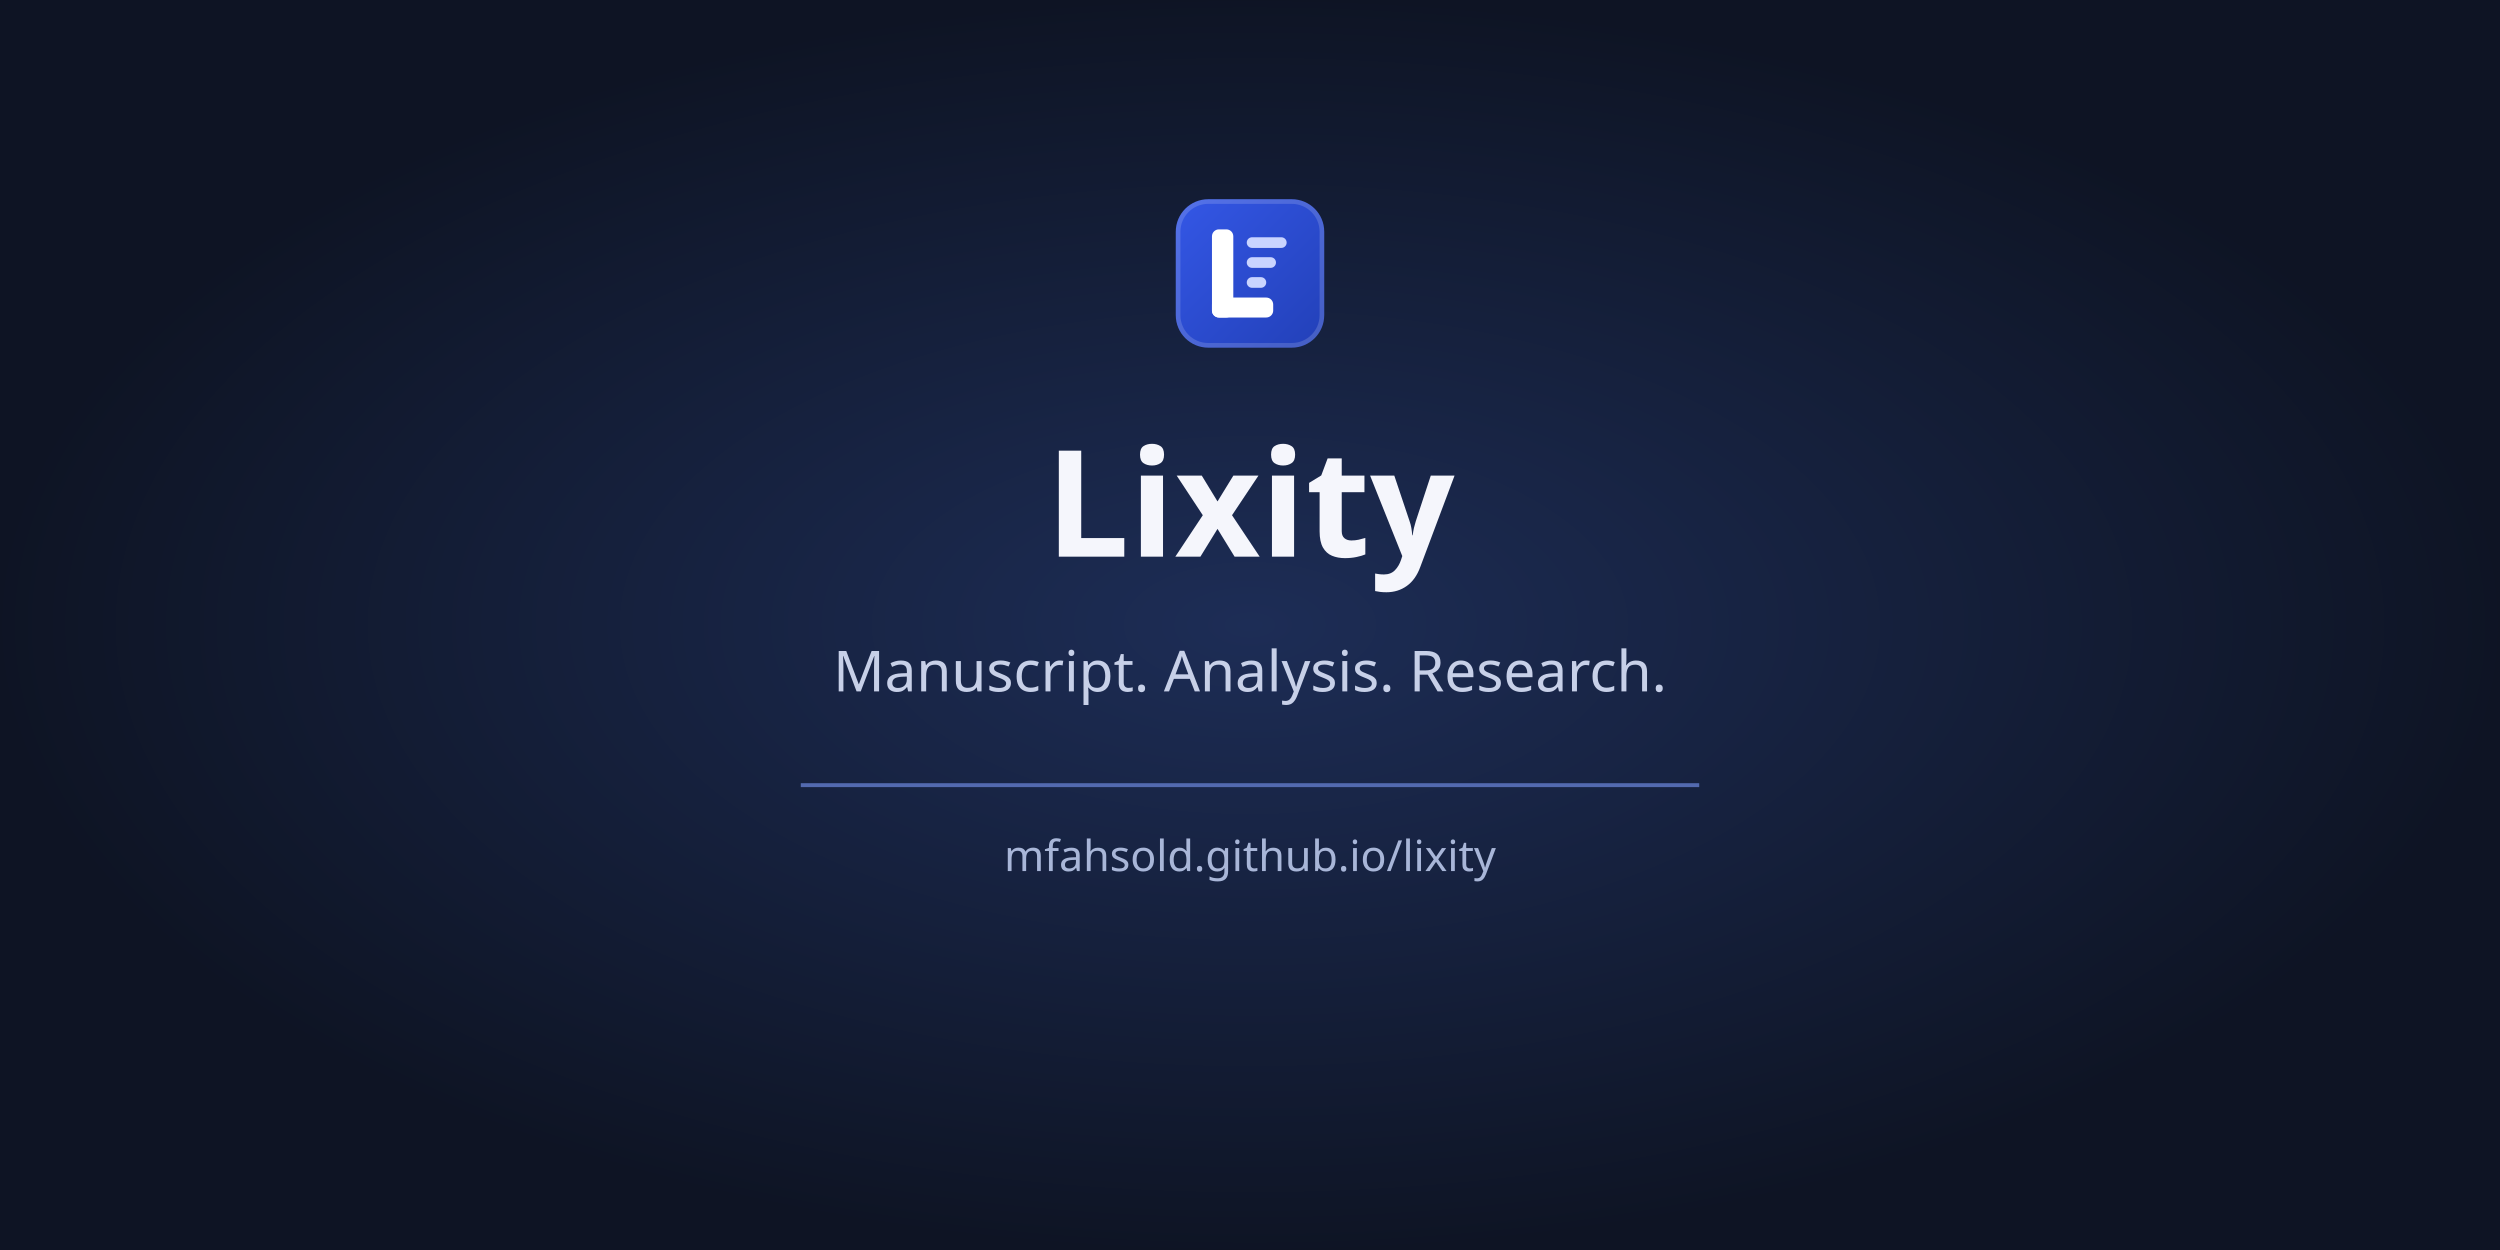
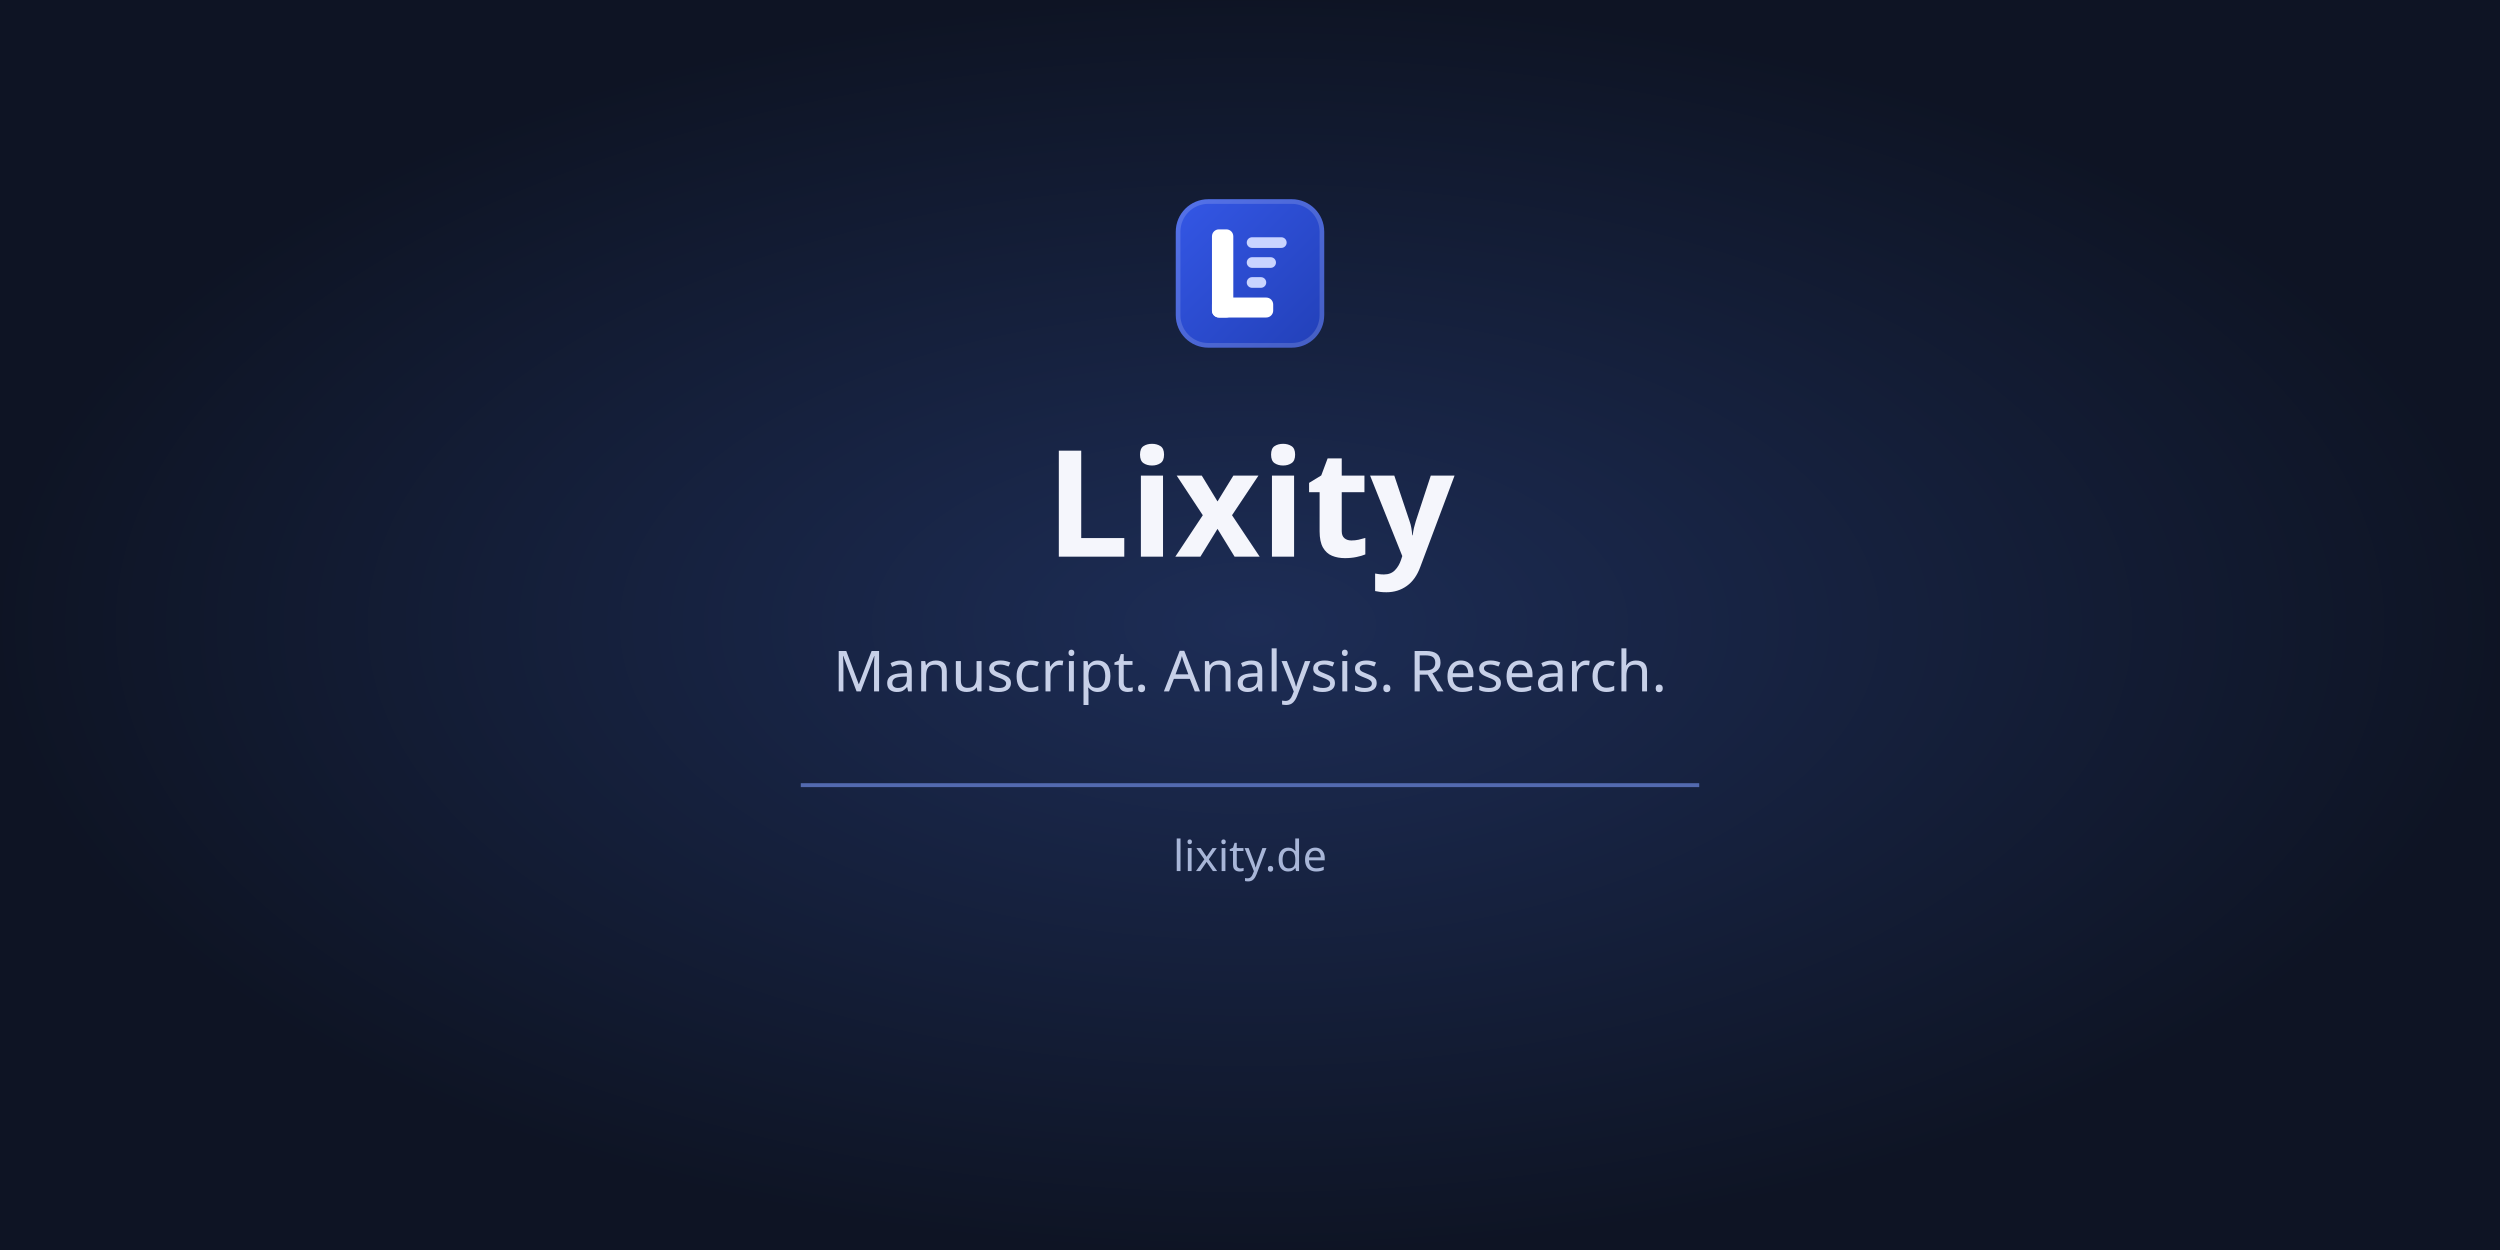
<svg xmlns="http://www.w3.org/2000/svg" width="1280" height="640" viewBox="0 0 1280 640">
  <defs>
    <radialGradient id="wash">
      <stop stop-color="#1d2d56" />
      <stop offset="1" stop-color="#0e1424" />
    </radialGradient>
  </defs>
  <rect width="1280" height="640" fill="url(#wash)" />
  <svg x="602" y="102" width="76" height="76" viewBox="0 0 32 32">
    <defs>
      <linearGradient id="lixity-bg" x1="0" y1="0" x2="1" y2="1">
        <stop offset="0%" stop-color="#3457e6" />
        <stop offset="100%" stop-color="#2240b8" />
      </linearGradient>
    </defs>
    <rect width="32" height="32" rx="7" fill="url(#lixity-bg)" />
    <rect x="0.5" y="0.5" width="31" height="31" rx="6.5" fill="none" stroke="#fff" stroke-opacity="0.16" />
    <rect x="7.8" y="6.5" width="4.6" height="19" rx="1.5" fill="#fff" />
    <rect x="7.8" y="21.2" width="13.2" height="4.3" rx="1.5" fill="#fff" />
    <rect x="15.3" y="8.2" width="8.6" height="2.3" rx="1.15" fill="#c9d4ff" />
    <rect x="15.3" y="12.5" width="6.3" height="2.3" rx="1.15" fill="#c9d4ff" />
    <rect x="15.3" y="16.8" width="4.2" height="2.3" rx="1.15" fill="#c9d4ff" />
  </svg>
  <text x="640" y="285" text-anchor="middle" fill="#f5f6fc" font-family="Noto Sans, sans-serif" font-size="76" font-weight="bold">Lixity</text>
  <text x="640" y="354" text-anchor="middle" fill="#c7d0e8" font-family="Noto Sans, sans-serif" font-size="29">Manuscript. Analysis. Research.</text>
  <path d="M 410 402 H 870" stroke="#536ab0" stroke-width="2" />
-   <text x="640" y="446" text-anchor="middle" fill="#a8b6d8" font-family="Noto Sans, sans-serif" font-size="22">mfahsold.github.io/lixity</text>
+   <text x="640" y="446" text-anchor="middle" fill="#a8b6d8" font-family="Noto Sans, sans-serif" font-size="22">lixity.de</text>
</svg>
